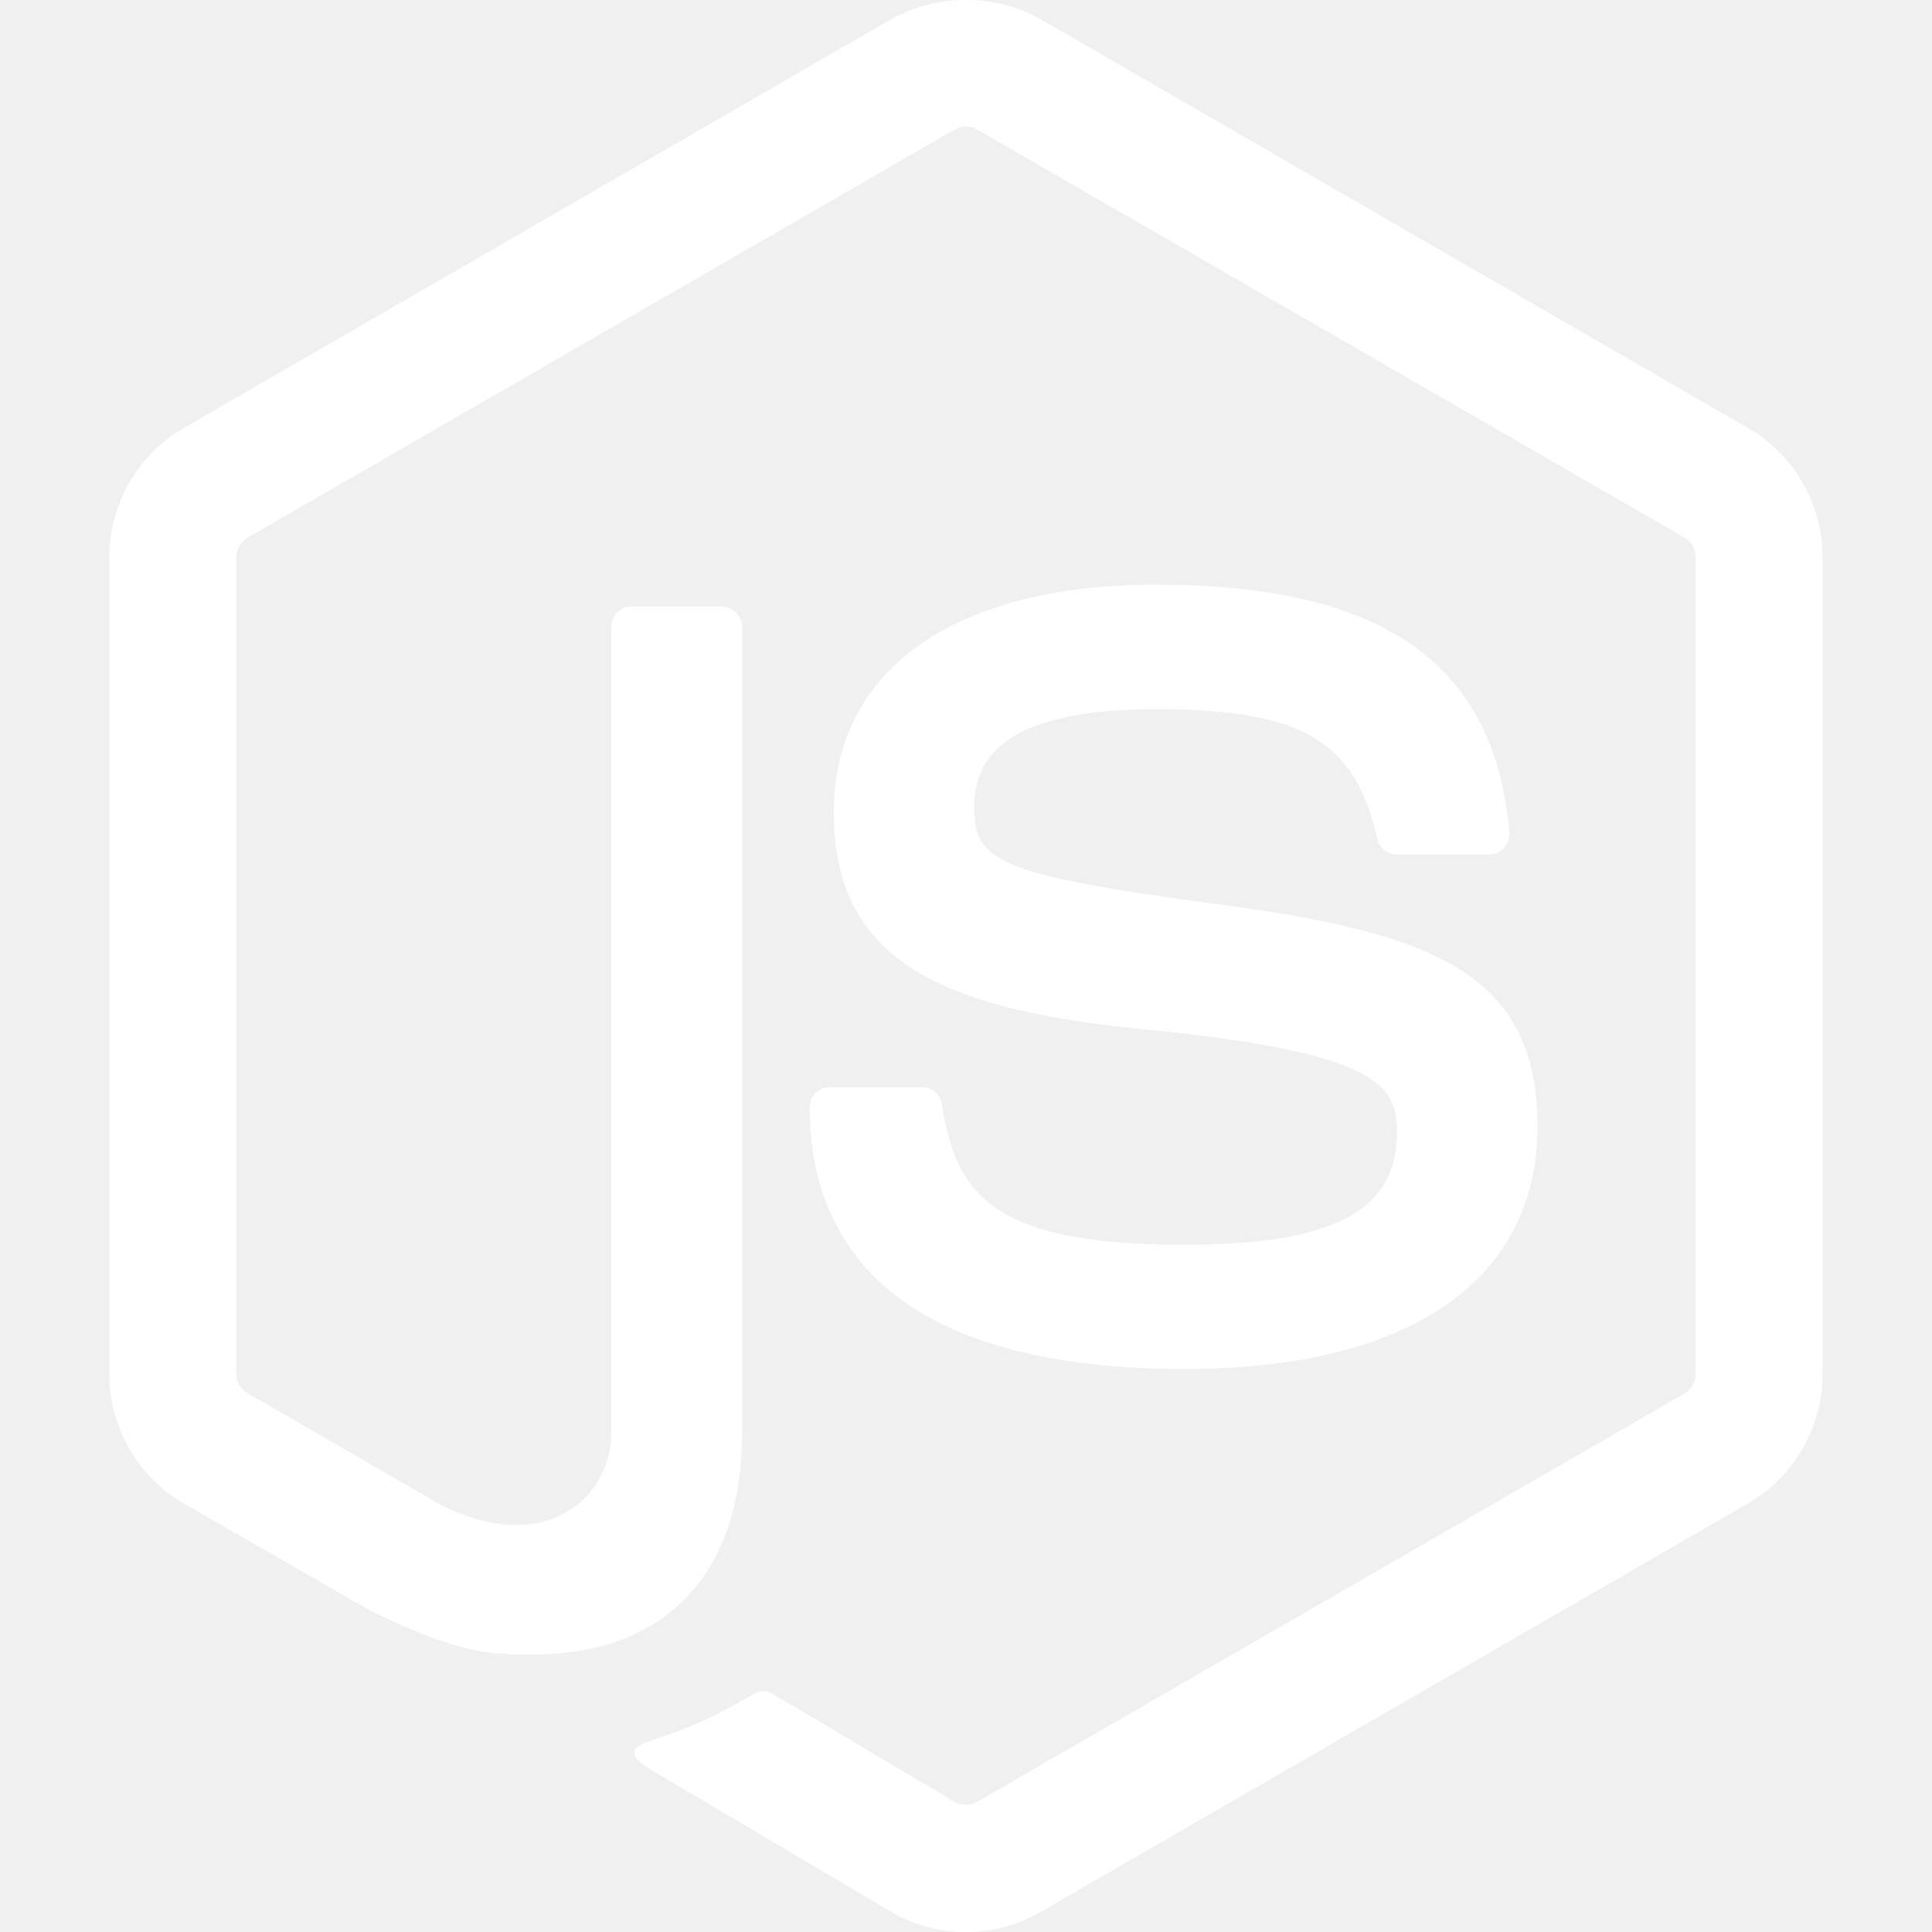
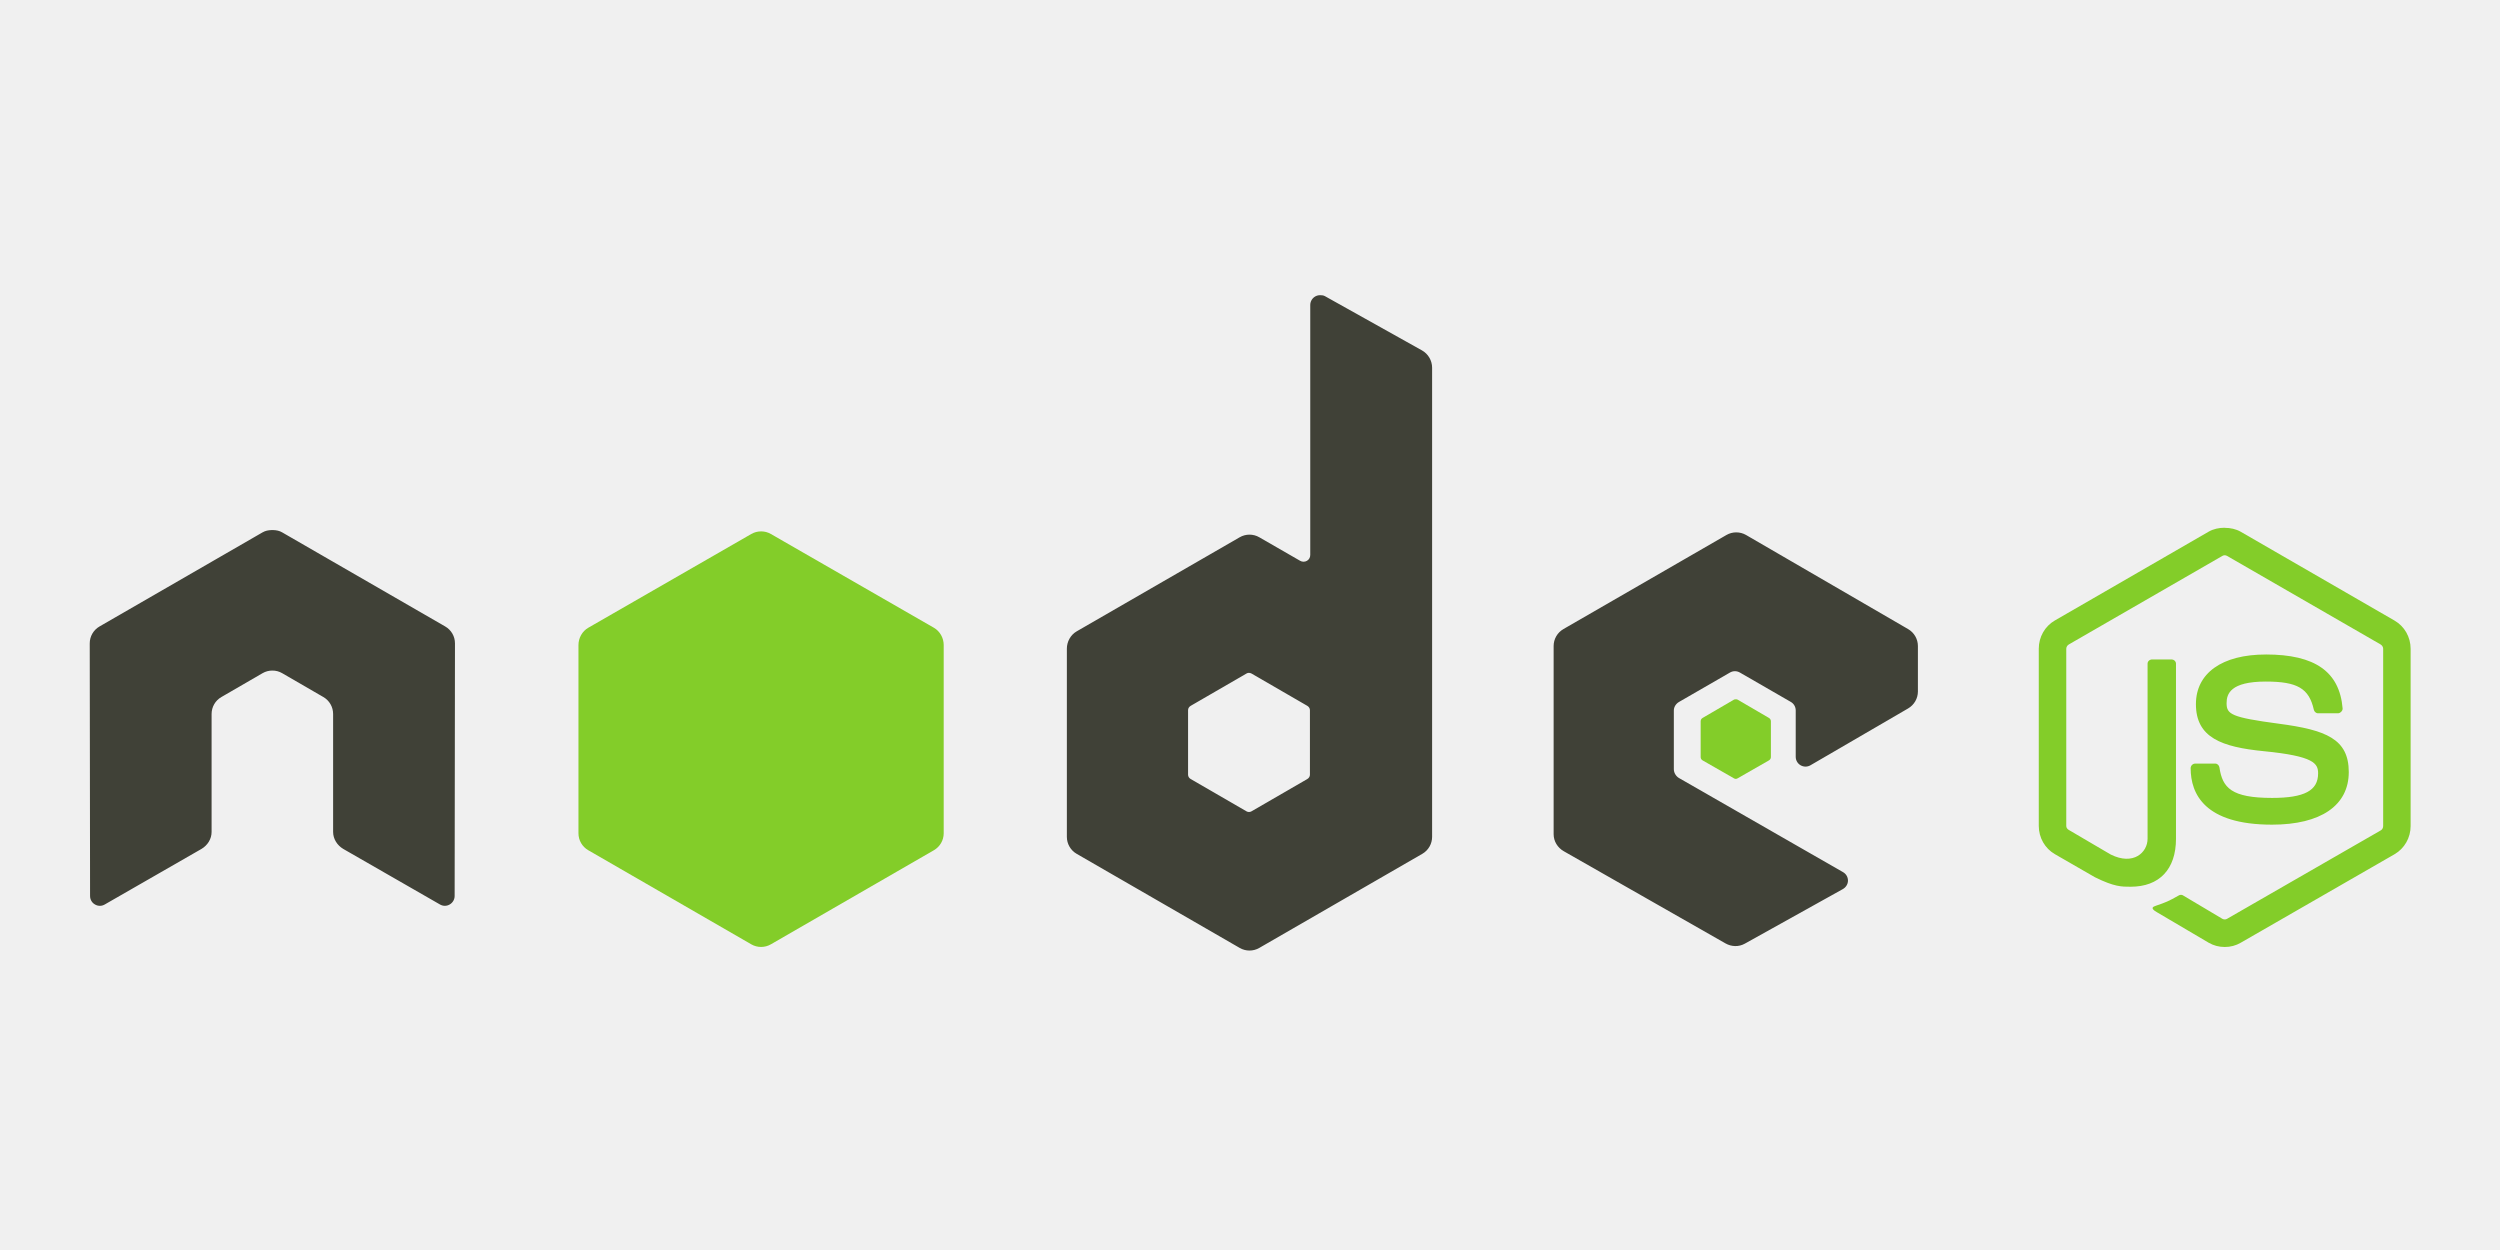
- <svg xmlns="http://www.w3.org/2000/svg" fill="#ffffff" role="img" viewBox="0 0 24 24">
-   <path d="M11.998,24c-0.321,0-0.641-0.084-0.922-0.247l-2.936-1.737c-0.438-0.245-0.224-0.332-0.08-0.383 c0.585-0.203,0.703-0.25,1.328-0.604c0.065-0.037,0.151-0.023,0.218,0.017l2.256,1.339c0.082,0.045,0.197,0.045,0.272,0l8.795-5.076 c0.082-0.047,0.134-0.141,0.134-0.238V6.921c0-0.099-0.053-0.192-0.137-0.242l-8.791-5.072c-0.081-0.047-0.189-0.047-0.271,0 L3.075,6.68C2.99,6.729,2.936,6.825,2.936,6.921v10.15c0,0.097,0.054,0.189,0.139,0.235l2.409,1.392 c1.307,0.654,2.108-0.116,2.108-0.89V7.787c0-0.142,0.114-0.253,0.256-0.253h1.115c0.139,0,0.255,0.112,0.255,0.253v10.021 c0,1.745-0.95,2.745-2.604,2.745c-0.508,0-0.909,0-2.026-0.551L2.28,18.675c-0.57-0.329-0.922-0.945-0.922-1.604V6.921 c0-0.659,0.353-1.275,0.922-1.603l8.795-5.082c0.557-0.315,1.296-0.315,1.848,0l8.794,5.082c0.57,0.329,0.924,0.944,0.924,1.603 v10.15c0,0.659-0.354,1.273-0.924,1.604l-8.794,5.078C12.643,23.916,12.324,24,11.998,24z M19.099,13.993 c0-1.9-1.284-2.406-3.987-2.763c-2.731-0.361-3.009-0.548-3.009-1.187c0-0.528,0.235-1.233,2.258-1.233 c1.807,0,2.473,0.389,2.747,1.607c0.024,0.115,0.129,0.199,0.247,0.199h1.141c0.071,0,0.138-0.031,0.186-0.081 c0.048-0.054,0.074-0.123,0.067-0.196c-0.177-2.098-1.571-3.076-4.388-3.076c-2.508,0-4.004,1.058-4.004,2.833 c0,1.925,1.488,2.457,3.895,2.695c2.88,0.282,3.103,0.703,3.103,1.269c0,0.983-0.789,1.402-2.642,1.402 c-2.327,0-2.839-0.584-3.011-1.742c-0.02-0.124-0.126-0.215-0.253-0.215h-1.137c-0.141,0-0.254,0.112-0.254,0.253 c0,1.482,0.806,3.248,4.655,3.248C17.501,17.007,19.099,15.91,19.099,13.993z" />
+ <svg xmlns="http://www.w3.org/2000/svg" width="120" height="60" preserveAspectRatio="xMidYMid">
+   <g transform="matrix(.217946 0 0 .217946 4.120542 14.08555)">
+     <path d="M471.05 51.6c-1.245 0-2.455.257-3.526.863l-33.888 19.57c-2.193 1.263-3.526 3.65-3.526 6.188v39.07c0 2.537 1.333 4.92 3.526 6.187l8.85 5.1c4.3 2.12 5.886 2.086 7.843 2.086 6.366 0 10-3.863 10-10.577V81.542c0-.545-.472-.935-1.007-.935h-4.245c-.544 0-1.007.4-1.007.935v38.565c0 2.976-3.1 5.97-8.13 3.454l-9.2-5.396c-.325-.177-.576-.5-.576-.863v-39.07c0-.37.248-.748.576-.935l33.817-19.5c.317-.182.694-.182 1.007 0l33.817 19.5c.322.193.576.553.576.935v39.07c0 .373-.187.755-.504.935l-33.888 19.5c-.3.173-.7.173-1.007 0l-8.706-5.18c-.26-.152-.613-.14-.863 0-2.403 1.362-2.855 1.52-5.108 2.302-.555.193-1.4.494.288 1.44l11.368 6.7c1.082.626 2.288.935 3.526.935 1.255 0 2.443-.3 3.526-.935l33.888-19.5c2.193-1.276 3.526-3.65 3.526-6.187v-39.07c0-2.538-1.333-4.92-3.526-6.188l-33.888-19.57c-1.062-.606-2.28-.863-3.526-.863zm9.066 27.918c-9.65 0-15.397 4.107-15.397 10.936 0 7.4 5.704 9.444 14.966 10.36 11.08 1.085 11.944 2.712 11.944 4.893 0 3.783-3.016 5.396-10.145 5.396-8.956 0-10.925-2.236-11.584-6.7-.078-.478-.446-.863-.935-.863h-4.4a1.03 1.03 0 0 0-1.007 1.007c0 5.703 3.102 12.447 17.916 12.447 10.723 0 16.908-4.2 16.908-11.584 0-7.3-4.996-9.273-15.397-10.65-10.5-1.4-11.512-2.07-11.512-4.533 0-2.032.85-4.75 8.634-4.75 6.953 0 9.523 1.5 10.577 6.188.092.44.48.8.935.8h4.4c.27 0 .532-.166.72-.36.184-.207.314-.44.288-.72-.68-8.074-6.064-11.872-16.908-11.872z" fill="#83cd29" />
+     <path d="M271.82.383a2.18 2.18 0 0 0-1.079.288 2.18 2.18 0 0 0-1.079 1.871v55.042c0 .54-.252 1.024-.72 1.295a1.5 1.5 0 0 1-1.511 0l-8.994-5.18a4.31 4.31 0 0 0-4.317 0L218.218 74.42c-1.342.774-2.16 2.264-2.16 3.813v41.443a4.31 4.31 0 0 0 2.159 3.741l35.903 20.722a4.3 4.3 0 0 0 4.317 0l35.903-20.722a4.31 4.31 0 0 0 2.159-3.741V16.356c0-1.572-.858-3.047-2.23-3.813L272.9.598c-.336-.187-.708-.22-1.08-.216zM40.86 52.115c-.685.028-1.328.147-1.943.504L3.015 73.34a4.3 4.3 0 0 0-2.158 3.741L.93 132.7c0 .774.4 1.492 1.08 1.87.667.4 1.494.4 2.158 0l21.297-12.232c1.35-.8 2.23-2.196 2.23-3.74V92.623c0-1.55.815-2.97 2.16-3.74l9.066-5.252a4.25 4.25 0 0 1 2.158-.576 4.24 4.24 0 0 1 2.159.576L52.3 88.88c1.343.77 2.158 2.192 2.158 3.74v25.974c0 1.546.9 2.95 2.23 3.74l21.297 12.232c.67.4 1.495.4 2.158 0 .66-.38 1.08-1.097 1.08-1.87l.072-55.617a4.28 4.28 0 0 0-2.158-3.741L43.235 52.618c-.607-.356-1.253-.476-1.943-.504h-.43zm322.624.504a4.29 4.29 0 0 0-2.159.576l-35.903 20.722c-1.34.775-2.16 2.192-2.16 3.74V119.1c0 1.558.878 2.97 2.23 3.74l35.615 20.3c1.315.75 2.92.807 4.245.07l21.585-12.016c.685-.38 1.148-1.09 1.15-1.87s-.403-1.482-1.08-1.87l-36.12-20.722c-.676-.386-1.15-1.167-1.15-1.943V91.83c0-.774.48-1.484 1.15-1.87l11.224-6.476c.668-.386 1.488-.386 2.16 0L375.5 89.96a2.15 2.15 0 0 1 1.079 1.87v10.217a2.15 2.15 0 0 0 1.079 1.87c.673.388 1.488.39 2.16 0L401.33 91.4c1.335-.776 2.16-2.197 2.16-3.74v-10a4.32 4.32 0 0 0-2.159-3.741l-35.687-20.722a4.28 4.28 0 0 0-2.159-.576zm-107.35 30.94a1.21 1.21 0 0 1 .576.143l12.303 7.123c.334.193.576.55.576.935v14.246c0 .387-.24.743-.576.935l-12.303 7.123c-.335.19-.744.19-1.08 0l-12.303-7.123c-.335-.193-.576-.55-.576-.935V91.758c0-.386.242-.74.576-.935l12.303-7.122c.168-.097.316-.143.504-.143v-.001z" fill="#404137" />
+     <path d="M148.714 52.402a4.31 4.31 0 0 0-2.16.576l-35.903 20.65c-1.342.774-2.158 2.265-2.158 3.813v41.443a4.3 4.3 0 0 0 2.158 3.74l35.903 20.722a4.3 4.3 0 0 0 4.317 0l35.903-20.722a4.31 4.31 0 0 0 2.159-3.741V77.44c0-1.55-.816-3.04-2.16-3.813l-35.903-20.65a4.27 4.27 0 0 0-2.16-.576zm214.7 36.983c-.143 0-.302 0-.432.07l-6.907 4.03a.84.84 0 0 0-.432.719v7.915c0 .298.173.57.432.72l6.907 3.957a.75.75 0 0 0 .79 0l6.907-3.957c.256-.147.432-.422.432-.72v-7.915c0-.298-.175-.57-.432-.72l-6.907-4.03c-.128-.076-.216-.07-.36-.07z" fill="#83cd29" />
+   </g>
</svg>
